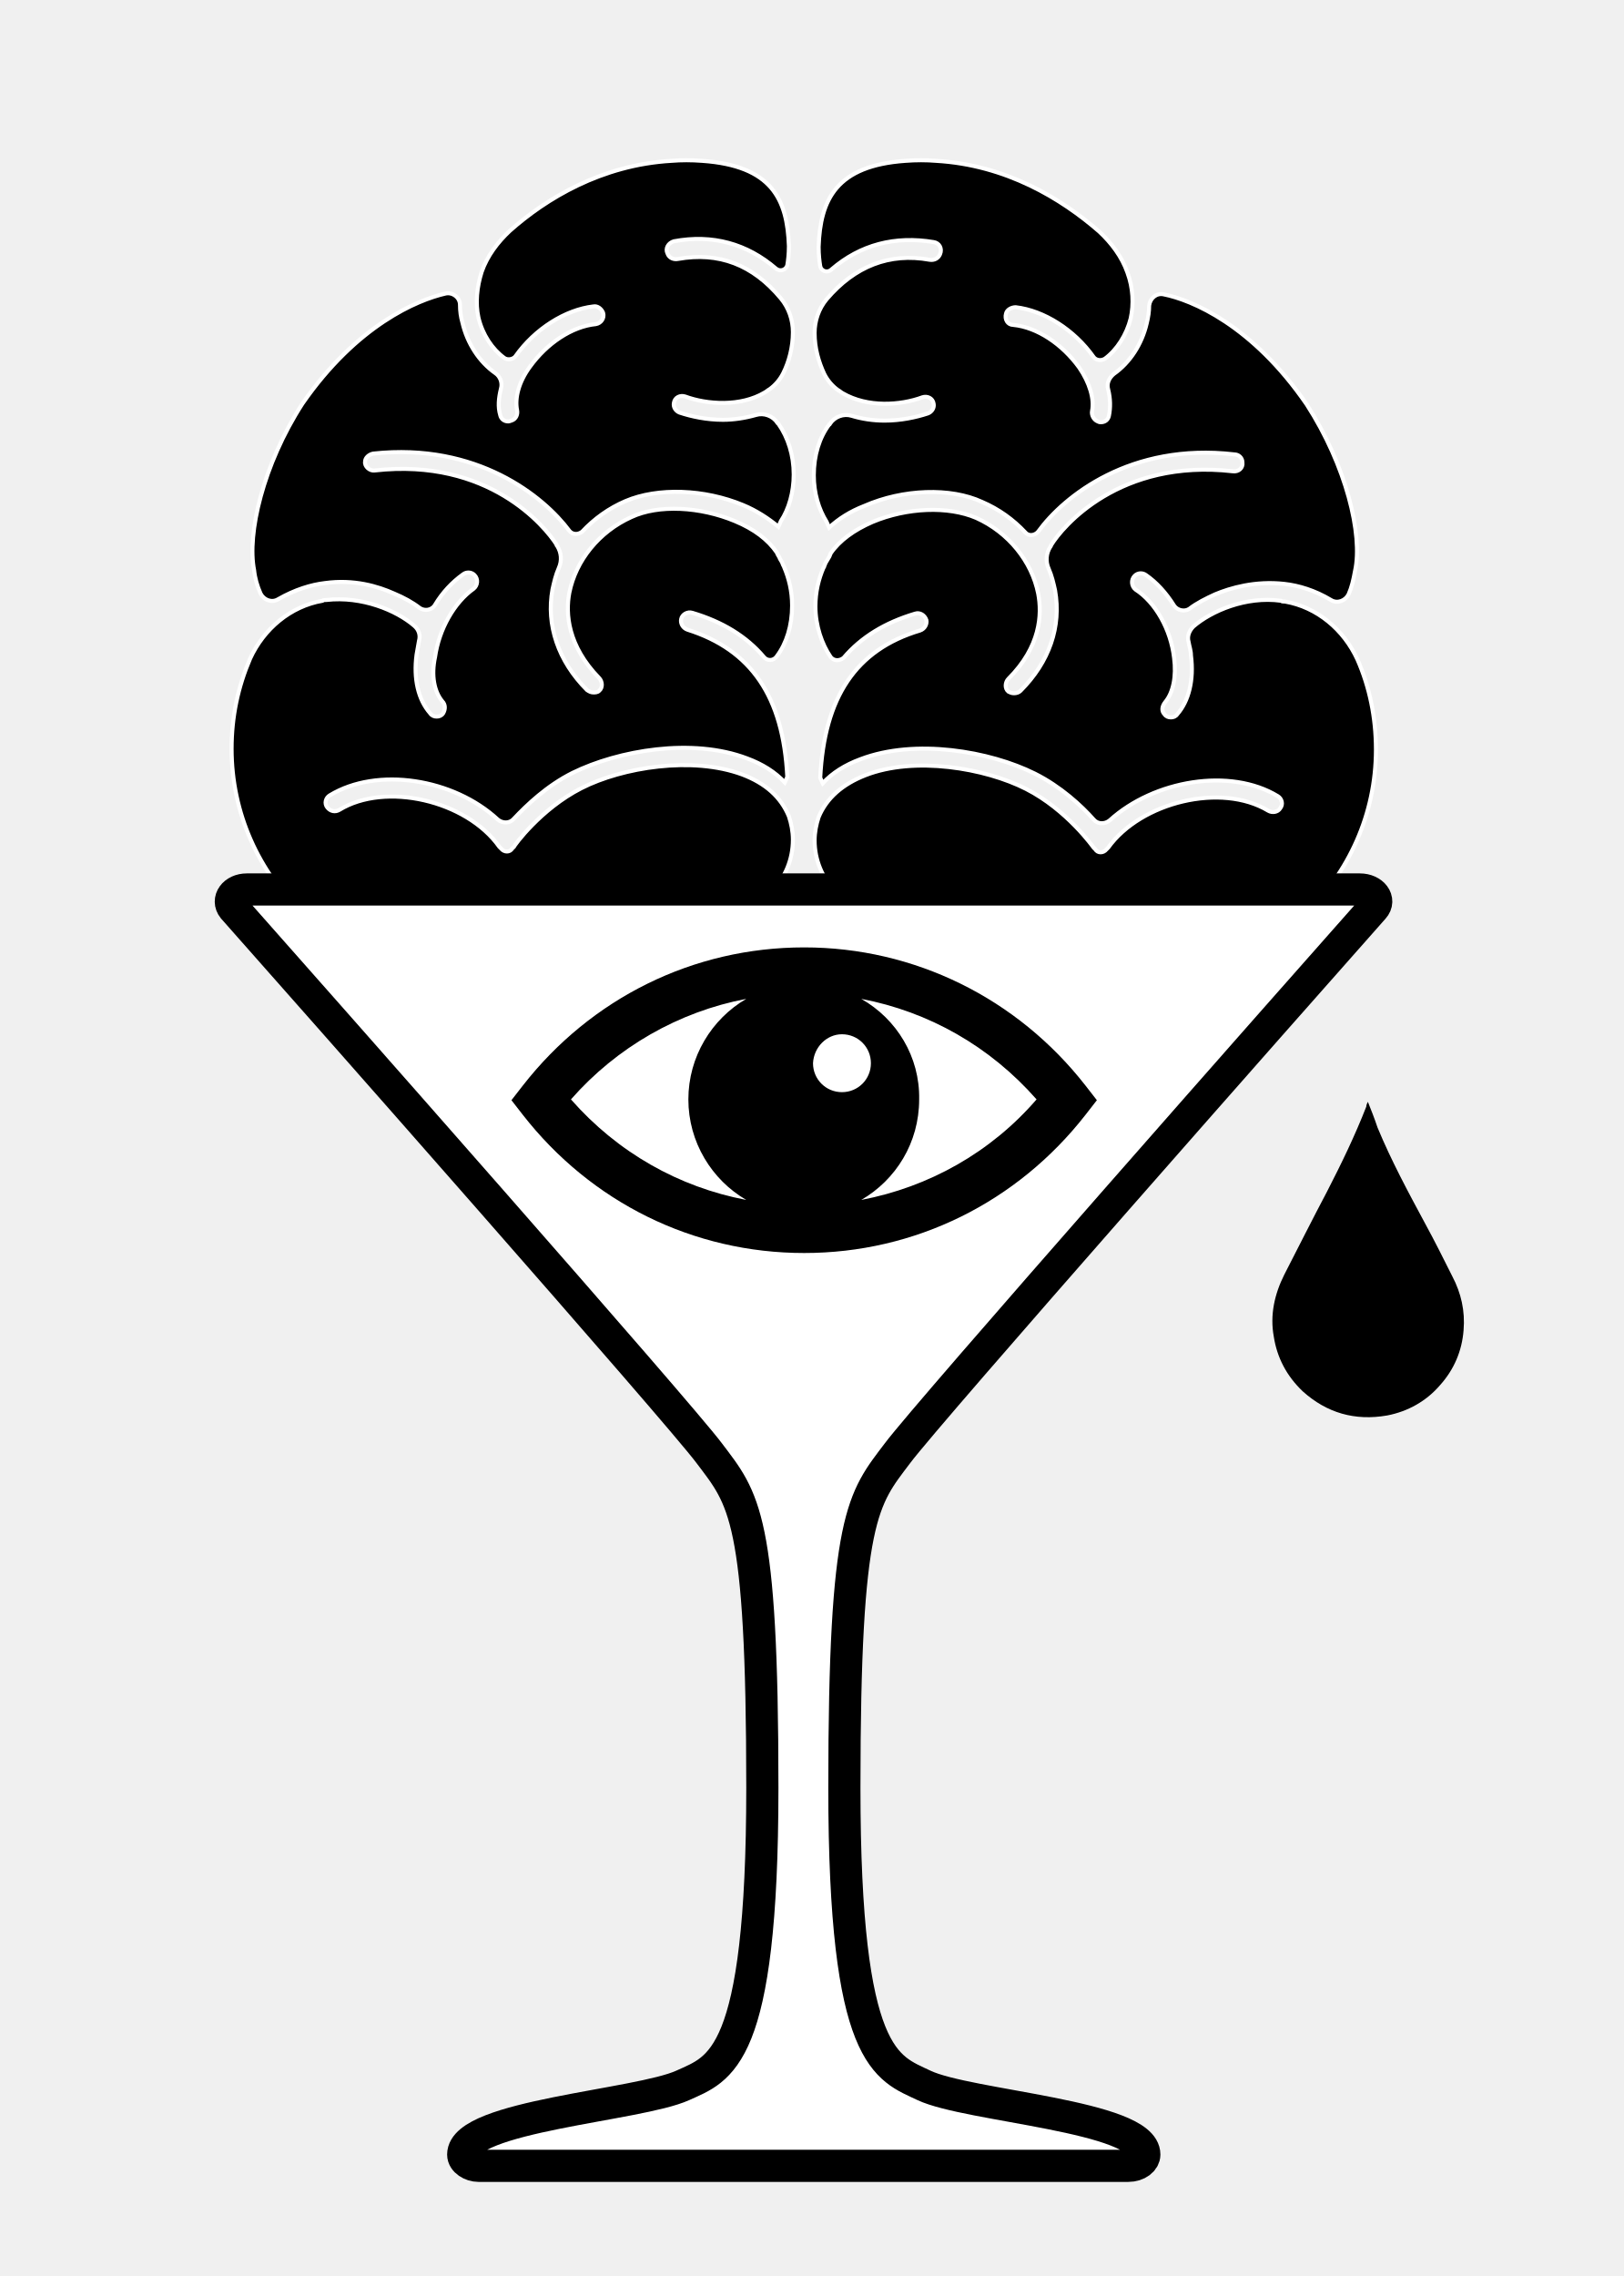
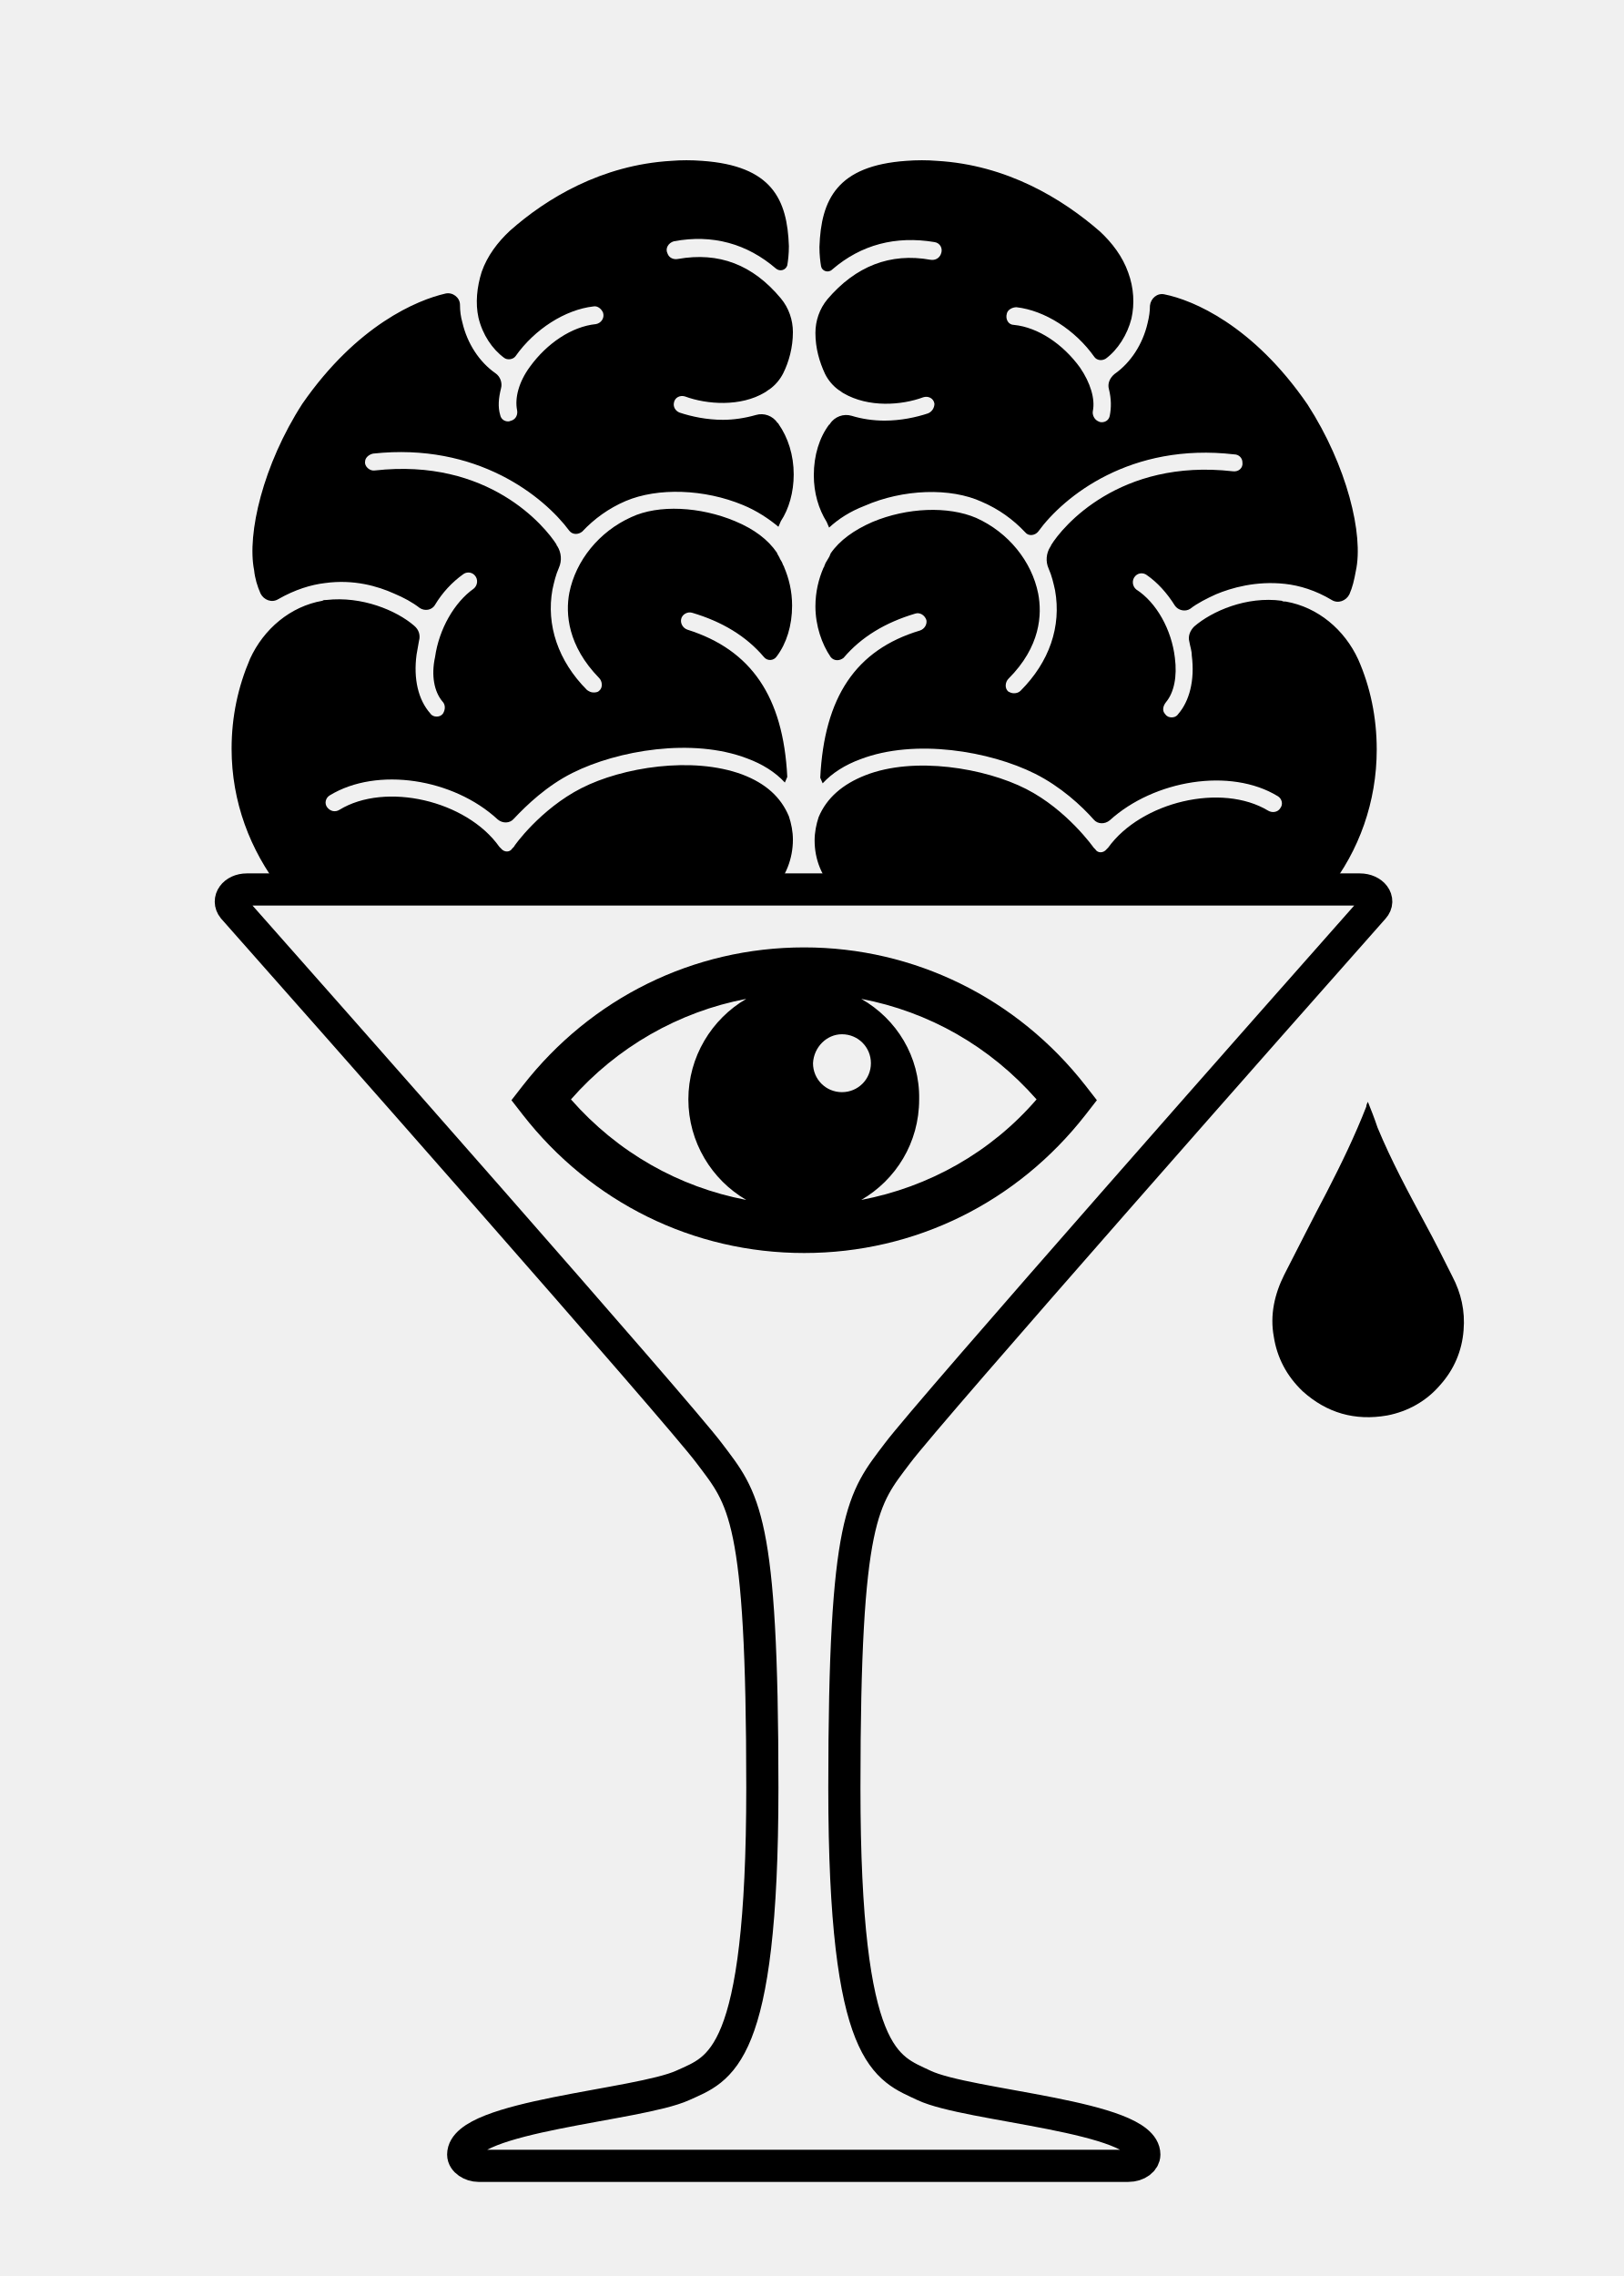
- <svg xmlns="http://www.w3.org/2000/svg" xmlns:xlink="http://www.w3.org/1999/xlink" version="1.1" id="Ebene_1" x="0px" y="0px" viewBox="0 0 201.9 283" style="enable-background:new 0 0 201.9 283;" xml:space="preserve">
+ <svg xmlns="http://www.w3.org/2000/svg" version="1.1" id="Ebene_1" x="0px" y="0px" viewBox="0 0 201.9 283" style="enable-background:new 0 0 201.9 283;" xml:space="preserve">
  <style type="text/css">
- 	.st0{clip-path:url(#SVGID_2_);}
- 	.st1{clip-path:url(#SVGID_2_);fill:none;stroke:#FFFFFF;stroke-width:0.5;}
- 	.st2{clip-path:url(#SVGID_4_);fill:#FFFFFF;}
- 	.st3{clip-path:url(#SVGID_4_);fill:none;stroke:#000000;stroke-width:4;}
- 	.st4{clip-path:url(#SVGID_6_);}
- 	.st5{clip-path:url(#SVGID_8_);}
+ 	.st0{fill:none;stroke:#000000;stroke-width:4;}
</style>
+   <path class="st0" d="M30.7,110.6c-1.6,0-2.5,1.3-1.7,2.3c10.2,11.5,55.4,62.7,59.2,67.8c4.3,5.7,6.6,7.7,6.6,41.6s-5.3,34.9-9.9,37  c-5.5,2.5-27.3,3.8-27.3,8.6c0,0.8,1,1.4,1.9,1.4h80.8c1.2,0,2-0.7,2-1.4c0-4.8-21.9-6-27.4-8.6c-4.6-2.2-9.9-3.1-9.9-37  s2.3-35.9,6.6-41.6c3.8-5.1,49-56.3,59.2-67.8c0.9-1-0.1-2.3-1.7-2.3C169.1,110.6,30.7,110.6,30.7,110.6z" />
  <g>
-     <defs>
-       <rect id="SVGID_1_" x="27.5" y="18.7" width="144.9" height="120.8" />
-     </defs>
-     <clipPath id="SVGID_2_">
-       <use xlink:href="#SVGID_1_" style="overflow:visible;" />
-     </clipPath>
-     <path class="st0" d="M100,110.3c-2,3.4-5.6,5.6-9.7,5.6c-1.4,0-2.9-0.3-4.2-0.8c-1.2-0.5-2.6-0.2-3.5,0.6   c-6.2,5.8-14.5,9.2-23.2,9.2c-2,0-3.9-0.2-5.8-0.5c4.9,8.2,13.9,13.8,24.2,13.8c7.9,0,14.8-3.3,19.9-8.6c0.6-0.6,1.4-1,2.3-1   s1.7,0.3,2.3,1c5.1,5.3,12,8.6,19.9,8.6c10.3,0,19.3-5.5,24.2-13.8c-1.9,0.3-3.8,0.5-5.8,0.5c-8.8,0-17.2-3.4-23.3-9.2   c-0.9-0.9-2.3-1.1-3.5-0.6c-1.3,0.5-2.7,0.8-4.2,0.8C105.6,116,102,113.7,100,110.3z M116.4,20c-1.2-0.1-2.5-0.1-3.8,0   c-8.6,0.6-10.6,4.8-10.8,10.7c0,1,0.1,1.8,0.2,2.4c0.1,0.6,0.9,0.9,1.4,0.4c3.6-3.1,7.9-4.2,12.7-3.4c0.7,0.1,1.1,0.8,0.8,1.5   c-0.2,0.5-0.7,0.8-1.3,0.7c-5-0.9-9.3,0.8-12.8,4.9c-1,1.2-1.5,2.7-1.5,4.2v0c0,1.9,0.5,3.6,1.2,5.1c0.4,0.8,1,1.5,1.7,2   c0.2,0.1,0.4,0.3,0.6,0.4c3.1,1.8,7.2,1.5,9.9,0.5c0.6-0.2,1.3,0.1,1.4,0.8c0.1,0.5-0.2,1-0.7,1.2c-1.5,0.5-3.4,0.9-5.4,0.9   c-1.4,0-2.8-0.2-4.1-0.6c-1-0.3-2.1,0.1-2.7,1c0,0,0,0.1-0.1,0.1c-1.2,1.6-1.9,3.8-1.9,6.3c0,2.2,0.6,4.2,1.6,5.8   c0.1,0.2,0.2,0.5,0.3,0.7c1.2-1.1,2.6-2,4.4-2.7c4.8-2.1,10.7-2.3,14.6-0.5c2.1,0.9,3.9,2.2,5.4,3.8c0.4,0.5,1.2,0.4,1.6-0.1   c3.2-4.4,11.5-11.1,24.4-9.6c0.5,0,1,0.4,1,1c0.1,0.7-0.5,1.2-1.2,1.1c-14.1-1.6-21.2,6.9-22.6,9.2c0,0,0,0.1-0.1,0.2   c-0.5,0.8-0.6,1.8-0.2,2.7c0.4,0.9,0.6,1.8,0.8,2.7c0.8,4.5-0.7,8.9-4.3,12.5c-0.2,0.2-0.5,0.3-0.8,0.3c-0.3,0-0.5-0.1-0.7-0.2   c-0.5-0.4-0.4-1.2,0-1.6c4-4,4.2-8,3.7-10.6c-0.8-4-3.7-7.6-7.7-9.4c-3.5-1.5-8.6-1.3-12.9,0.5c-2.3,1-4.1,2.3-5.2,3.9   c-0.1,0.3-0.2,0.5-0.4,0.8c-0.2,0.3-0.3,0.5-0.4,0.8c0,0,0,0,0,0c0,0.1-0.1,0.2-0.1,0.2c-0.6,1.4-1,3-1,4.8c0,2.4,0.8,4.7,1.9,6.3   c0.4,0.5,1.1,0.5,1.6,0.1c2.2-2.6,5.2-4.4,8.9-5.5c0.6-0.2,1.2,0.2,1.4,0.8c0.1,0.5-0.2,1.1-0.8,1.3c-8,2.4-11.9,8.3-12.4,18.3   c0.1,0.2,0.2,0.5,0.3,0.7c1.2-1.3,2.8-2.3,4.7-3c6.8-2.6,16.1-1,21.7,1.8c3.2,1.6,5.8,4,7.3,5.7c0.5,0.6,1.4,0.6,2,0.1   c5.5-5,15-6.6,20.9-3c0.5,0.3,0.7,1,0.3,1.5c-0.3,0.5-1,0.6-1.5,0.3c-5.8-3.5-15.8-1.1-19.9,4.6l-0.2,0.2c-0.4,0.5-1.1,0.5-1.4,0   l-0.2-0.2c0,0-3.3-4.7-8.4-7.3c-5.1-2.6-13.9-4.1-20-1.7c-2.8,1.1-4.8,2.8-5.8,5.2c-0.3,0.9-0.5,1.9-0.5,2.9c0,4.9,3.9,8.9,8.6,8.9   c4.2,0,8.8-3.1,10-4.1c0.5-0.4,1.3-0.3,1.6,0.3c0.3,0.5,0.1,1.1-0.3,1.4c-0.6,0.5-1.3,1-2.1,1.4c-0.4,0.3-0.5,0.8-0.2,1.1   c5.5,5.4,13.2,8.8,21.8,8.8c16.8,0,30.4-13,30.4-29.1c0-4-0.8-7.8-2.3-11.2c-1.7-3.7-5-6.5-9-7.2c-0.2,0-0.4,0-0.5-0.1   c-4.4-0.6-8.7,1.3-10.9,3.2c-0.5,0.5-0.8,1.2-0.6,1.9c0.1,0.6,0.3,1.1,0.3,1.7c0.4,3.1-0.3,5.7-1.7,7.3c-0.2,0.3-0.5,0.4-0.8,0.4   c-0.3,0-0.6-0.1-0.8-0.4c-0.4-0.4-0.3-1,0.1-1.5c1-1.2,1.4-3.2,1.1-5.5c-0.4-3.5-2.3-6.9-4.8-8.5c-0.5-0.4-0.6-1.2-0.1-1.7   c0.4-0.4,1-0.4,1.4-0.1c1.3,0.9,2.5,2.2,3.5,3.8c0.4,0.6,1.3,0.8,1.9,0.4c0.9-0.7,2.1-1.3,3.2-1.8c1.9-0.8,5-1.7,8.6-1.3   c1.8,0.2,3.8,0.8,5.8,2c0.8,0.5,1.8,0.1,2.2-0.7c0.4-0.9,0.6-1.8,0.8-2.9c1-4.5-1.1-13.1-6-20.7c-6.8-9.9-14.3-13-17.8-13.7   c-0.9-0.2-1.7,0.5-1.8,1.4c0,0.7-0.1,1.4-0.3,2.2c-0.6,2.6-2.1,4.9-4.1,6.3c-0.6,0.5-0.9,1.2-0.7,1.9c0.3,1.2,0.3,2.3,0.1,3.3   c-0.1,0.5-0.5,0.8-1,0.8c-0.1,0-0.2,0-0.4-0.1c-0.5-0.2-0.8-0.8-0.7-1.3c0.3-1.5-0.3-3.5-1.6-5.4c-2.1-2.9-5.2-5-8.2-5.3   c-0.7,0-1.1-0.7-0.9-1.4c0.1-0.5,0.7-0.8,1.2-0.8c3.5,0.4,7.3,2.8,9.7,6.2c0.3,0.4,0.9,0.5,1.4,0.2c1.5-1.1,2.7-3,3.2-5   c0.4-1.8,0.3-3.8-0.4-5.7c-0.7-2-2-3.7-3.5-5.1C132,24.7,125.1,20.5,116.4,20z M83.5,20c-8.7,0.5-15.6,4.7-20.1,8.7   c-1.5,1.4-2.8,3.1-3.5,5.1c-0.6,1.9-0.8,3.9-0.4,5.7c0.5,2.1,1.7,3.9,3.2,5c0.4,0.3,1.1,0.2,1.4-0.2c2.4-3.4,6.2-5.8,9.7-6.2   c0.5-0.1,1,0.3,1.2,0.8c0.2,0.7-0.3,1.3-0.9,1.4c-3,0.3-6.1,2.4-8.2,5.3c-1.4,1.9-1.9,3.9-1.6,5.4c0.1,0.5-0.1,1.1-0.7,1.3   c-0.1,0-0.2,0.1-0.4,0.1c-0.5,0-0.9-0.3-1-0.8c-0.3-1-0.2-2.1,0.1-3.3c0.2-0.7-0.1-1.5-0.7-1.9c-2-1.4-3.5-3.7-4.1-6.3   c-0.2-0.7-0.3-1.4-0.3-2.2c0-0.9-0.9-1.6-1.8-1.4c-3.5,0.8-11,3.9-17.8,13.7c-4.9,7.6-6.9,16.2-6,20.7c0.1,1,0.4,2,0.8,2.9   c0.4,0.8,1.4,1.2,2.2,0.7c2.1-1.2,4.1-1.8,5.8-2c3.6-0.5,6.6,0.4,8.6,1.3c1.2,0.5,2.3,1.1,3.2,1.8c0.6,0.4,1.5,0.3,1.9-0.4   c0.9-1.5,2.1-2.8,3.5-3.8c0.4-0.3,1-0.3,1.4,0.1c0.5,0.5,0.4,1.3-0.1,1.7c-2.4,1.7-4.3,5-4.8,8.5C53.6,84,54,86,55,87.2   c0.4,0.4,0.4,1,0.1,1.5c-0.2,0.3-0.5,0.4-0.8,0.4c-0.3,0-0.6-0.1-0.8-0.4c-1.5-1.7-2.1-4.3-1.7-7.3c0.1-0.6,0.2-1.1,0.3-1.7   c0.2-0.7,0-1.4-0.6-1.9c-2.2-1.9-6.5-3.7-10.9-3.2c-0.2,0-0.4,0-0.5,0.1c-4,0.7-7.3,3.5-9,7.2c-1.5,3.5-2.3,7.2-2.3,11.2   c0,16.1,13.6,29.1,30.4,29.1c8.5,0,16.3-3.4,21.8-8.8c0.3-0.3,0.3-0.9-0.2-1.1c-0.8-0.4-1.4-0.9-2.1-1.4c-0.4-0.3-0.6-0.9-0.3-1.4   c0.4-0.6,1.1-0.7,1.6-0.3c1.2,1,5.8,4.1,10,4.1c4.8,0,8.6-4,8.6-8.9c0-1-0.2-2-0.5-2.9c-1-2.4-2.9-4.1-5.8-5.2   c-6.2-2.3-14.9-0.9-20,1.7c-5.1,2.6-8.4,7.2-8.4,7.3l-0.2,0.2c-0.3,0.5-1,0.5-1.4,0l-0.2-0.2c-4.1-5.8-14.2-8.1-19.9-4.6   c-0.5,0.3-1.1,0.2-1.5-0.3c-0.4-0.5-0.2-1.2,0.3-1.5c5.9-3.6,15.4-2.1,20.9,3c0.6,0.5,1.5,0.5,2-0.1c1.6-1.7,4.1-4.1,7.3-5.7   c5.6-2.8,14.9-4.4,21.7-1.8c1.9,0.7,3.5,1.7,4.7,3c0.1-0.2,0.2-0.5,0.3-0.7c-0.5-10-4.5-15.8-12.4-18.3c-0.6-0.2-0.9-0.8-0.8-1.3   c0.1-0.6,0.8-1,1.4-0.8c3.7,1.1,6.7,2.9,8.9,5.5c0.4,0.5,1.2,0.5,1.6-0.1c1.2-1.6,1.9-3.8,1.9-6.3c0-1.8-0.4-3.4-1-4.8   c0-0.1-0.1-0.2-0.1-0.2c0,0,0,0,0,0c-0.1-0.3-0.2-0.5-0.4-0.8c-0.1-0.3-0.3-0.5-0.4-0.8c-1.1-1.6-2.8-2.9-5.2-3.9   c-4.3-1.8-9.5-2.1-12.9-0.5c-4,1.8-6.9,5.4-7.7,9.4c-0.5,2.6-0.2,6.6,3.7,10.6c0.4,0.4,0.5,1.2,0,1.6c-0.2,0.2-0.5,0.2-0.7,0.2   c-0.3,0-0.5-0.1-0.8-0.3c-3.6-3.6-5.1-8.1-4.3-12.5c0.2-0.9,0.4-1.8,0.8-2.7s0.3-1.9-0.2-2.7c-0.1-0.1-0.1-0.1-0.1-0.2   c-1.4-2.2-8.4-10.8-22.6-9.2c-0.6,0.1-1.3-0.5-1.2-1.1c0-0.5,0.5-0.9,1-1c12.9-1.4,21.2,5.3,24.4,9.6c0.4,0.5,1.1,0.5,1.6,0.1   c1.5-1.6,3.3-2.9,5.4-3.8c4-1.7,9.8-1.5,14.6,0.5c1.7,0.7,3.2,1.7,4.4,2.7c0.1-0.2,0.2-0.5,0.3-0.7c1-1.5,1.6-3.6,1.6-5.8   c0-2.4-0.7-4.6-1.9-6.3c0,0,0-0.1-0.1-0.1c-0.6-0.9-1.7-1.3-2.7-1c-1.4,0.4-2.8,0.6-4.1,0.6c-2,0-3.9-0.4-5.4-0.9   c-0.5-0.2-0.8-0.7-0.7-1.2c0.1-0.7,0.8-1,1.4-0.8c2.7,1,6.9,1.3,9.9-0.5c0.2-0.1,0.4-0.3,0.6-0.4c0.7-0.5,1.3-1.2,1.7-2   c0.7-1.4,1.2-3.2,1.2-5.1v0c0-1.5-0.5-3-1.5-4.2c-3.5-4.2-7.7-5.8-12.8-4.9c-0.5,0.1-1.1-0.1-1.3-0.7c-0.3-0.6,0.1-1.3,0.8-1.5   c4.8-0.9,9.1,0.3,12.7,3.4c0.5,0.4,1.2,0.2,1.4-0.4c0.1-0.6,0.2-1.4,0.2-2.4C97.9,24.8,96,20.6,87.3,20C86,19.9,84.7,19.9,83.5,20z   " />
-     <path class="st1" d="M100,110.3c-2,3.4-5.6,5.6-9.7,5.6c-1.4,0-2.9-0.3-4.2-0.8c-1.2-0.5-2.6-0.2-3.5,0.6   c-6.2,5.8-14.5,9.2-23.2,9.2c-2,0-3.9-0.2-5.8-0.5c4.9,8.2,13.9,13.8,24.2,13.8c7.9,0,14.8-3.3,19.9-8.6c0.6-0.6,1.4-1,2.3-1   s1.7,0.3,2.3,1c5.1,5.3,12,8.6,19.9,8.6c10.3,0,19.3-5.5,24.2-13.8c-1.9,0.3-3.8,0.5-5.8,0.5c-8.8,0-17.2-3.4-23.3-9.2   c-0.9-0.9-2.3-1.1-3.5-0.6c-1.3,0.5-2.7,0.8-4.2,0.8C105.6,116,102,113.7,100,110.3z M116.4,20c-1.2-0.1-2.5-0.1-3.8,0   c-8.6,0.6-10.6,4.8-10.8,10.7c0,1,0.1,1.8,0.2,2.4c0.1,0.6,0.9,0.9,1.4,0.4c3.6-3.1,7.9-4.2,12.7-3.4c0.7,0.1,1.1,0.8,0.8,1.5   c-0.2,0.5-0.7,0.8-1.3,0.7c-5-0.9-9.3,0.8-12.8,4.9c-1,1.2-1.5,2.7-1.5,4.2v0c0,1.9,0.5,3.6,1.2,5.1c0.4,0.8,1,1.5,1.7,2   c0.2,0.1,0.4,0.3,0.6,0.4c3.1,1.8,7.2,1.5,9.9,0.5c0.6-0.2,1.3,0.1,1.4,0.8c0.1,0.5-0.2,1-0.7,1.2c-1.5,0.5-3.4,0.9-5.4,0.9   c-1.4,0-2.8-0.2-4.1-0.6c-1-0.3-2.1,0.1-2.7,1c0,0,0,0.1-0.1,0.1c-1.2,1.6-1.9,3.8-1.9,6.3c0,2.2,0.6,4.2,1.6,5.8   c0.1,0.2,0.2,0.5,0.3,0.7c1.2-1.1,2.6-2,4.4-2.7c4.8-2.1,10.7-2.3,14.6-0.5c2.1,0.9,3.9,2.2,5.4,3.8c0.4,0.5,1.2,0.4,1.6-0.1   c3.2-4.4,11.5-11.1,24.4-9.6c0.5,0,1,0.4,1,1c0.1,0.7-0.5,1.2-1.2,1.1c-14.1-1.6-21.2,6.9-22.6,9.2c0,0,0,0.1-0.1,0.2   c-0.5,0.8-0.6,1.8-0.2,2.7c0.4,0.9,0.6,1.8,0.8,2.7c0.8,4.5-0.7,8.9-4.3,12.5c-0.2,0.2-0.5,0.3-0.8,0.3c-0.3,0-0.5-0.1-0.7-0.2   c-0.5-0.4-0.4-1.2,0-1.6c4-4,4.2-8,3.7-10.6c-0.8-4-3.7-7.6-7.7-9.4c-3.5-1.5-8.6-1.3-12.9,0.5c-2.3,1-4.1,2.3-5.2,3.9   c-0.1,0.3-0.2,0.5-0.4,0.8c-0.2,0.3-0.3,0.5-0.4,0.8c0,0,0,0,0,0c0,0.1-0.1,0.2-0.1,0.2c-0.6,1.4-1,3-1,4.8c0,2.4,0.8,4.7,1.9,6.3   c0.4,0.5,1.1,0.5,1.6,0.1c2.2-2.6,5.2-4.4,8.9-5.5c0.6-0.2,1.2,0.2,1.4,0.8c0.1,0.5-0.2,1.1-0.8,1.3c-8,2.4-11.9,8.3-12.4,18.3   c0.1,0.2,0.2,0.5,0.3,0.7c1.2-1.3,2.8-2.3,4.7-3c6.8-2.6,16.1-1,21.7,1.8c3.2,1.6,5.8,4,7.3,5.7c0.5,0.6,1.4,0.6,2,0.1   c5.5-5,15-6.6,20.9-3c0.5,0.3,0.7,1,0.3,1.5c-0.3,0.5-1,0.6-1.5,0.3c-5.8-3.5-15.8-1.1-19.9,4.6l-0.2,0.2c-0.4,0.5-1.1,0.5-1.4,0   l-0.2-0.2c0,0-3.3-4.7-8.4-7.3c-5.1-2.6-13.9-4.1-20-1.7c-2.8,1.1-4.8,2.8-5.8,5.2c-0.3,0.9-0.5,1.9-0.5,2.9c0,4.9,3.9,8.9,8.6,8.9   c4.2,0,8.8-3.1,10-4.1c0.5-0.4,1.3-0.3,1.6,0.3c0.3,0.5,0.1,1.1-0.3,1.4c-0.6,0.5-1.3,1-2.1,1.4c-0.4,0.3-0.5,0.8-0.2,1.1   c5.5,5.4,13.2,8.8,21.8,8.8c16.8,0,30.4-13,30.4-29.1c0-4-0.8-7.8-2.3-11.2c-1.7-3.7-5-6.5-9-7.2c-0.2,0-0.4,0-0.5-0.1   c-4.4-0.6-8.7,1.3-10.9,3.2c-0.5,0.5-0.8,1.2-0.6,1.9c0.1,0.6,0.3,1.1,0.3,1.7c0.4,3.1-0.3,5.7-1.7,7.3c-0.2,0.3-0.5,0.4-0.8,0.4   c-0.3,0-0.6-0.1-0.8-0.4c-0.4-0.4-0.3-1,0.1-1.5c1-1.2,1.4-3.2,1.1-5.5c-0.4-3.5-2.3-6.9-4.8-8.5c-0.5-0.4-0.6-1.2-0.1-1.7   c0.4-0.4,1-0.4,1.4-0.1c1.3,0.9,2.5,2.2,3.5,3.8c0.4,0.6,1.3,0.8,1.9,0.4c0.9-0.7,2.1-1.3,3.2-1.8c1.9-0.8,5-1.7,8.6-1.3   c1.8,0.2,3.8,0.8,5.8,2c0.8,0.5,1.8,0.1,2.2-0.7c0.4-0.9,0.6-1.8,0.8-2.9c1-4.5-1.1-13.1-6-20.7c-6.8-9.9-14.3-13-17.8-13.7   c-0.9-0.2-1.7,0.5-1.8,1.4c0,0.7-0.1,1.4-0.3,2.2c-0.6,2.6-2.1,4.9-4.1,6.3c-0.6,0.5-0.9,1.2-0.7,1.9c0.3,1.2,0.3,2.3,0.1,3.3   c-0.1,0.5-0.5,0.8-1,0.8c-0.1,0-0.2,0-0.4-0.1c-0.5-0.2-0.8-0.8-0.7-1.3c0.3-1.5-0.3-3.5-1.6-5.4c-2.1-2.9-5.2-5-8.2-5.3   c-0.7,0-1.1-0.7-0.9-1.4c0.1-0.5,0.7-0.8,1.2-0.8c3.5,0.4,7.3,2.8,9.7,6.2c0.3,0.4,0.9,0.5,1.4,0.2c1.5-1.1,2.7-3,3.2-5   c0.4-1.8,0.3-3.8-0.4-5.7c-0.7-2-2-3.7-3.5-5.1C132,24.7,125.1,20.5,116.4,20z M83.5,20c-8.7,0.5-15.6,4.7-20.1,8.7   c-1.5,1.4-2.8,3.1-3.5,5.1c-0.6,1.9-0.8,3.9-0.4,5.7c0.5,2.1,1.7,3.9,3.2,5c0.4,0.3,1.1,0.2,1.4-0.2c2.4-3.4,6.2-5.8,9.7-6.2   c0.5-0.1,1,0.3,1.2,0.8c0.2,0.7-0.3,1.3-0.9,1.4c-3,0.3-6.1,2.4-8.2,5.3c-1.4,1.9-1.9,3.9-1.6,5.4c0.1,0.5-0.1,1.1-0.7,1.3   c-0.1,0-0.2,0.1-0.4,0.1c-0.5,0-0.9-0.3-1-0.8c-0.3-1-0.2-2.1,0.1-3.3c0.2-0.7-0.1-1.5-0.7-1.9c-2-1.4-3.5-3.7-4.1-6.3   c-0.2-0.7-0.3-1.4-0.3-2.2c0-0.9-0.9-1.6-1.8-1.4c-3.5,0.8-11,3.9-17.8,13.7c-4.9,7.6-6.9,16.2-6,20.7c0.1,1,0.4,2,0.8,2.9   c0.4,0.8,1.4,1.2,2.2,0.7c2.1-1.2,4.1-1.8,5.8-2c3.6-0.5,6.6,0.4,8.6,1.3c1.2,0.5,2.3,1.1,3.2,1.8c0.6,0.4,1.5,0.3,1.9-0.4   c0.9-1.5,2.1-2.8,3.5-3.8c0.4-0.3,1-0.3,1.4,0.1c0.5,0.5,0.4,1.3-0.1,1.7c-2.4,1.7-4.3,5-4.8,8.5C53.6,84,54,86,55,87.2   c0.4,0.4,0.4,1,0.1,1.5c-0.2,0.3-0.5,0.4-0.8,0.4c-0.3,0-0.6-0.1-0.8-0.4c-1.5-1.7-2.1-4.3-1.7-7.3c0.1-0.6,0.2-1.1,0.3-1.7   c0.2-0.7,0-1.4-0.6-1.9c-2.2-1.9-6.5-3.7-10.9-3.2c-0.2,0-0.4,0-0.5,0.1c-4,0.7-7.3,3.5-9,7.2c-1.5,3.5-2.3,7.2-2.3,11.2   c0,16.1,13.6,29.1,30.4,29.1c8.5,0,16.3-3.4,21.8-8.8c0.3-0.3,0.3-0.9-0.2-1.1c-0.8-0.4-1.4-0.9-2.1-1.4c-0.4-0.3-0.6-0.9-0.3-1.4   c0.4-0.6,1.1-0.7,1.6-0.3c1.2,1,5.8,4.1,10,4.1c4.8,0,8.6-4,8.6-8.9c0-1-0.2-2-0.5-2.9c-1-2.4-2.9-4.1-5.8-5.2   c-6.2-2.3-14.9-0.9-20,1.7c-5.1,2.6-8.4,7.2-8.4,7.3l-0.2,0.2c-0.3,0.5-1,0.5-1.4,0l-0.2-0.2c-4.1-5.8-14.2-8.1-19.9-4.6   c-0.5,0.3-1.1,0.2-1.5-0.3c-0.4-0.5-0.2-1.2,0.3-1.5c5.9-3.6,15.4-2.1,20.9,3c0.6,0.5,1.5,0.5,2-0.1c1.6-1.7,4.1-4.1,7.3-5.7   c5.7-2.8,14.9-4.4,21.7-1.8c1.9,0.7,3.5,1.7,4.7,3c0.1-0.2,0.2-0.5,0.3-0.7c-0.5-10-4.5-15.8-12.4-18.3c-0.6-0.2-0.9-0.8-0.8-1.3   c0.1-0.6,0.8-1,1.4-0.8c3.7,1.1,6.7,2.9,8.9,5.5c0.4,0.5,1.2,0.5,1.6-0.1c1.2-1.6,1.9-3.8,1.9-6.3c0-1.8-0.4-3.4-1-4.8   c0-0.1-0.1-0.2-0.1-0.2c0,0,0,0,0,0c-0.1-0.3-0.2-0.5-0.4-0.8c-0.1-0.3-0.3-0.5-0.4-0.8c-1.1-1.6-2.8-2.9-5.2-3.9   c-4.3-1.8-9.5-2.1-12.9-0.5c-4,1.8-6.9,5.4-7.7,9.4c-0.5,2.6-0.2,6.6,3.7,10.6c0.4,0.4,0.5,1.2,0,1.6c-0.2,0.2-0.5,0.2-0.7,0.2   c-0.3,0-0.5-0.1-0.8-0.3c-3.6-3.6-5.1-8.1-4.3-12.5c0.2-0.9,0.4-1.8,0.8-2.7c0.4-0.9,0.3-1.9-0.2-2.7c-0.1-0.1-0.1-0.1-0.1-0.2   c-1.4-2.2-8.4-10.8-22.6-9.2c-0.6,0.1-1.3-0.5-1.2-1.1c0-0.5,0.5-0.9,1-1c12.9-1.4,21.2,5.3,24.4,9.6c0.4,0.5,1.1,0.5,1.6,0.1   c1.5-1.6,3.3-2.9,5.4-3.8c4-1.7,9.8-1.5,14.6,0.5c1.7,0.7,3.2,1.7,4.4,2.7c0.1-0.2,0.2-0.5,0.3-0.7c1-1.5,1.6-3.6,1.6-5.8   c0-2.4-0.7-4.6-1.9-6.3c0,0,0-0.1-0.1-0.1c-0.6-0.9-1.7-1.3-2.7-1c-1.4,0.4-2.8,0.6-4.1,0.6c-2,0-3.9-0.4-5.4-0.9   c-0.5-0.2-0.8-0.7-0.7-1.2c0.1-0.7,0.8-1,1.4-0.8c2.7,1,6.9,1.3,9.9-0.5c0.2-0.1,0.4-0.3,0.6-0.4c0.7-0.5,1.3-1.2,1.7-2   c0.7-1.4,1.2-3.2,1.2-5.1v0c0-1.5-0.5-3-1.5-4.2c-3.5-4.2-7.7-5.8-12.8-4.9c-0.5,0.1-1.1-0.1-1.3-0.7c-0.3-0.6,0.1-1.3,0.8-1.5   c4.8-0.9,9.1,0.3,12.7,3.4c0.5,0.4,1.2,0.2,1.4-0.4c0.1-0.6,0.2-1.4,0.2-2.4C97.9,24.8,96,20.6,87.3,20C86,19.9,84.7,19.9,83.5,20z   " />
+     <path d="M115.4,51.4c-1.5,0.5-3.4,0.9-5.4,0.9c-1.4,0-2.8-0.2-4.1-0.6c-1-0.3-2.1,0.1-2.7,1c0,0,0,0.1-0.1,0.1   c-1.2,1.6-1.9,3.8-1.9,6.3c0,2.2,0.6,4.2,1.6,5.8c0.1,0.2,0.2,0.5,0.3,0.7c1.2-1.1,2.6-2,4.4-2.7c4.8-2.1,10.7-2.3,14.6-0.5   c2.1,0.9,3.9,2.2,5.4,3.8c0.4,0.5,1.2,0.4,1.6-0.1c3.2-4.4,11.5-11.1,24.4-9.6c0.5,0,1,0.4,1,1c0.1,0.7-0.5,1.2-1.2,1.1   c-14.1-1.6-21.2,6.9-22.6,9.2c0,0,0,0.1-0.1,0.2c-0.5,0.8-0.6,1.8-0.2,2.7c0.4,0.9,0.6,1.8,0.8,2.7c0.8,4.5-0.7,8.9-4.3,12.5   c-0.2,0.2-0.5,0.3-0.8,0.3s-0.5-0.1-0.7-0.2c-0.5-0.4-0.4-1.2,0-1.6c4-4,4.2-8,3.7-10.6c-0.8-4-3.7-7.6-7.7-9.4   c-3.5-1.5-8.6-1.3-12.9,0.5c-2.3,1-4.1,2.3-5.2,3.9c-0.1,0.3-0.2,0.5-0.4,0.8c-0.2,0.3-0.3,0.5-0.4,0.8c0,0.1-0.1,0.2-0.1,0.2   c-0.6,1.4-1,3-1,4.8c0,2.4,0.8,4.7,1.9,6.3c0.4,0.5,1.1,0.5,1.6,0.1c2.2-2.6,5.2-4.4,8.9-5.5c0.6-0.2,1.2,0.2,1.4,0.8   c0.1,0.5-0.2,1.1-0.8,1.3c-8,2.4-11.9,8.3-12.4,18.3c0.1,0.2,0.2,0.5,0.3,0.7c1.2-1.3,2.8-2.3,4.7-3c6.8-2.6,16.1-1,21.7,1.8   c3.2,1.6,5.8,4,7.3,5.7c0.5,0.6,1.4,0.6,2,0.1c5.5-5,15-6.6,20.9-3c0.5,0.3,0.7,1,0.3,1.5c-0.3,0.5-1,0.6-1.5,0.3   c-5.8-3.5-15.8-1.1-19.9,4.6l-0.2,0.2c-0.4,0.5-1.1,0.5-1.4,0l-0.2-0.2c0,0-3.3-4.7-8.4-7.3c-5.1-2.6-13.9-4.1-20-1.7   c-2.8,1.1-4.8,2.8-5.8,5.2c-0.3,0.9-0.5,1.9-0.5,2.9c0,2.4,0.9,4.5,2.4,6.1c7.2,0,7.7,0,14.4,0c0.8-0.5,1.5-1,1.9-1.3   c0.5-0.4,1.3-0.3,1.6,0.3c0.2,0.3,0.2,0.7,0,1c19.7,0,41.1,0,43.6,0c3.8-4.8,6-10.9,6-17.4c0-4-0.8-7.8-2.3-11.2   c-1.7-3.7-5-6.5-9-7.2c-0.2,0-0.4,0-0.5-0.1c-4.4-0.6-8.7,1.3-10.9,3.2c-0.5,0.5-0.8,1.2-0.6,1.9c0.1,0.6,0.3,1.1,0.3,1.7   c0.4,3.1-0.3,5.7-1.7,7.3c-0.2,0.3-0.5,0.4-0.8,0.4c-0.3,0-0.6-0.1-0.8-0.4c-0.4-0.4-0.3-1,0.1-1.5c1-1.2,1.4-3.2,1.1-5.5   c-0.4-3.5-2.3-6.9-4.8-8.5c-0.5-0.4-0.6-1.2-0.1-1.7c0.4-0.4,1-0.4,1.4-0.1c1.3,0.9,2.5,2.2,3.5,3.8c0.4,0.6,1.3,0.8,1.9,0.4   c0.9-0.7,2.1-1.3,3.2-1.8c1.9-0.8,5-1.7,8.6-1.3c1.8,0.2,3.8,0.8,5.8,2c0.8,0.5,1.8,0.1,2.2-0.7c0.4-0.9,0.6-1.8,0.8-2.9   c1-4.5-1.1-13.1-6-20.7c-6.8-9.9-14.3-13-17.8-13.7c-0.9-0.2-1.7,0.5-1.8,1.4c0,0.7-0.1,1.4-0.3,2.2c-0.6,2.6-2.1,4.9-4.1,6.3   c-0.6,0.5-0.9,1.2-0.7,1.9c0.3,1.2,0.3,2.3,0.1,3.3c-0.1,0.5-0.5,0.8-1,0.8c-0.1,0-0.2,0-0.4-0.1c-0.5-0.2-0.8-0.8-0.7-1.3   c0.3-1.5-0.3-3.5-1.6-5.4c-2.1-2.9-5.2-5-8.2-5.3c-0.7,0-1.1-0.7-0.9-1.4c0.1-0.5,0.7-0.8,1.2-0.8c3.5,0.4,7.3,2.8,9.7,6.2   c0.3,0.4,0.9,0.5,1.4,0.2c1.5-1.1,2.7-3,3.2-5c0.4-1.8,0.3-3.8-0.4-5.7c-0.7-2-2-3.7-3.5-5.1c-4.7-4.1-11.6-8.3-20.3-8.8   c-1.2-0.1-2.5-0.1-3.8,0c-8.6,0.6-10.6,4.8-10.8,10.7c0,1,0.1,1.8,0.2,2.4c0.1,0.6,0.9,0.9,1.4,0.4c3.6-3.1,7.9-4.2,12.7-3.4   c0.7,0.1,1.1,0.8,0.8,1.5c-0.2,0.5-0.7,0.8-1.3,0.7c-5-0.9-9.3,0.8-12.8,4.9c-1,1.2-1.5,2.7-1.5,4.2c0,1.9,0.5,3.6,1.2,5.1   c0.4,0.8,1,1.5,1.7,2c0.2,0.1,0.4,0.3,0.6,0.4c3.1,1.8,7.2,1.5,9.9,0.5c0.6-0.2,1.3,0.1,1.4,0.8C116.2,50.7,115.9,51.2,115.4,51.4z   " />
+     <path d="M78.4,110.6c-0.2-0.3-0.3-0.7,0-1.1c0.4-0.6,1.1-0.7,1.6-0.3c0.4,0.3,1.1,0.8,2,1.4c6.6,0,7.1,0,14.2,0   c1.5-1.6,2.4-3.8,2.4-6.2c0-1-0.2-2-0.5-2.9c-1-2.4-2.9-4.1-5.8-5.2c-6.2-2.3-14.9-0.9-20,1.7c-5.1,2.6-8.4,7.2-8.4,7.3l-0.2,0.2   c-0.3,0.5-1,0.5-1.4,0l-0.2-0.2c-4.1-5.8-14.2-8.1-19.9-4.6c-0.5,0.3-1.1,0.2-1.5-0.3c-0.4-0.5-0.2-1.2,0.3-1.5   c5.9-3.6,15.4-2.1,20.9,3c0.6,0.5,1.5,0.5,2-0.1c1.6-1.7,4.1-4.1,7.3-5.7c5.6-2.8,14.9-4.4,21.7-1.8c1.9,0.7,3.5,1.7,4.7,3   c0.1-0.2,0.2-0.5,0.3-0.7c-0.5-10-4.5-15.8-12.4-18.3c-0.6-0.2-0.9-0.8-0.8-1.3c0.1-0.6,0.8-1,1.4-0.8c3.7,1.1,6.7,2.9,8.9,5.5   c0.4,0.5,1.2,0.5,1.6-0.1c1.2-1.6,1.9-3.8,1.9-6.3c0-1.8-0.4-3.4-1-4.8c0-0.1-0.1-0.2-0.1-0.2c-0.1-0.3-0.2-0.5-0.4-0.8   c-0.1-0.3-0.3-0.5-0.4-0.8c-1.1-1.6-2.8-2.9-5.2-3.9c-4.3-1.8-9.5-2.1-12.9-0.5c-4,1.8-6.9,5.4-7.7,9.4c-0.5,2.6-0.2,6.6,3.7,10.6   c0.4,0.4,0.5,1.2,0,1.6c-0.2,0.2-0.5,0.2-0.7,0.2c-0.3,0-0.5-0.1-0.8-0.3c-3.6-3.6-5.1-8.1-4.3-12.5c0.2-0.9,0.4-1.8,0.8-2.7   c0.4-0.9,0.3-1.9-0.2-2.7c-0.1-0.1-0.1-0.1-0.1-0.2c-1.4-2.2-8.4-10.8-22.6-9.2c-0.6,0.1-1.3-0.5-1.2-1.1c0-0.5,0.5-0.9,1-1   C59.3,55,67.6,61.7,70.8,66c0.4,0.5,1.1,0.5,1.6,0.1c1.5-1.6,3.3-2.9,5.4-3.8c4-1.7,9.8-1.5,14.6,0.5c1.7,0.7,3.2,1.7,4.4,2.7   c0.1-0.2,0.2-0.5,0.3-0.7c1-1.5,1.6-3.6,1.6-5.8c0-2.4-0.7-4.6-1.9-6.3c0,0,0-0.1-0.1-0.1c-0.6-0.9-1.7-1.3-2.7-1   c-1.4,0.4-2.8,0.6-4.1,0.6c-2,0-3.9-0.4-5.4-0.9c-0.5-0.2-0.8-0.7-0.7-1.2c0.1-0.7,0.8-1,1.4-0.8c2.7,1,6.9,1.3,9.9-0.5   c0.2-0.1,0.4-0.3,0.6-0.4c0.7-0.5,1.3-1.2,1.7-2c0.7-1.4,1.2-3.2,1.2-5.1c0-1.5-0.5-3-1.5-4.2c-3.5-4.2-7.7-5.8-12.8-4.9   c-0.5,0.1-1.1-0.1-1.3-0.7c-0.3-0.6,0.1-1.3,0.8-1.5c4.8-0.9,9.1,0.3,12.7,3.4c0.5,0.4,1.2,0.2,1.4-0.4c0.1-0.6,0.2-1.4,0.2-2.4   c-0.2-5.8-2.1-10-10.8-10.6c-1.3-0.1-2.6-0.1-3.8,0c-8.7,0.5-15.6,4.7-20.1,8.7c-1.5,1.4-2.8,3.1-3.5,5.1c-0.6,1.9-0.8,3.9-0.4,5.7   c0.5,2.1,1.7,3.9,3.2,5c0.4,0.3,1.1,0.2,1.4-0.2c2.4-3.4,6.2-5.8,9.7-6.2c0.5-0.1,1,0.3,1.2,0.8c0.2,0.7-0.3,1.3-0.9,1.4   c-3,0.3-6.1,2.4-8.2,5.3c-1.4,1.9-1.9,3.9-1.6,5.4c0.1,0.5-0.1,1.1-0.7,1.3c-0.1,0-0.2,0.1-0.4,0.1c-0.5,0-0.9-0.3-1-0.8   c-0.3-1-0.2-2.1,0.1-3.3c0.2-0.7-0.1-1.5-0.7-1.9c-2-1.4-3.5-3.7-4.1-6.3c-0.2-0.7-0.3-1.4-0.3-2.2c0-0.9-0.9-1.6-1.8-1.4   c-3.5,0.8-11,3.9-17.8,13.7c-4.9,7.6-6.9,16.2-6,20.7c0.1,1,0.4,2,0.8,2.9c0.4,0.8,1.4,1.2,2.2,0.7c2.1-1.2,4.1-1.8,5.8-2   C44,72,47,72.9,49,73.8c1.2,0.5,2.3,1.1,3.2,1.8c0.6,0.4,1.5,0.3,1.9-0.4c0.9-1.5,2.1-2.8,3.5-3.8c0.4-0.3,1-0.3,1.4,0.1   c0.5,0.5,0.4,1.3-0.1,1.7c-2.4,1.7-4.3,5-4.8,8.5C53.6,84,54,86,55,87.2c0.4,0.4,0.4,1,0.1,1.5c-0.2,0.3-0.5,0.4-0.8,0.4   s-0.6-0.1-0.8-0.4c-1.5-1.7-2.1-4.3-1.7-7.3c0.1-0.6,0.2-1.1,0.3-1.7c0.2-0.7,0-1.4-0.6-1.9c-2.2-1.9-6.5-3.7-10.9-3.2   c-0.2,0-0.4,0-0.5,0.1c-4,0.7-7.3,3.5-9,7.2c-1.5,3.5-2.3,7.2-2.3,11.2c0,6.6,2.3,12.6,6.1,17.5C37.5,110.6,58.8,110.6,78.4,110.6z   " />
+     <path d="M100.2,110.6c-0.1-0.1-0.1-0.2-0.2-0.3c-0.1,0.1-0.1,0.2-0.2,0.3C100,110.6,100,110.6,100.2,110.6z" />
  </g>
-   <g>
-     <defs>
-       <rect id="SVGID_3_" x="25.7" y="107.6" width="148.4" height="164.8" />
-     </defs>
-     <clipPath id="SVGID_4_">
-       <use xlink:href="#SVGID_3_" style="overflow:visible;" />
-     </clipPath>
-     <path class="st2" d="M30.7,110.6c-1.6,0-2.5,1.3-1.7,2.3c10.2,11.5,55.4,62.7,59.2,67.8c4.3,5.7,6.6,7.7,6.6,41.6s-5.3,34.9-9.9,37   c-5.5,2.5-27.3,3.8-27.3,8.6c0,0.8,1,1.4,1.9,1.4h80.8c1.2,0,2-0.7,2-1.4c0-4.8-21.9-6-27.4-8.6c-4.6-2.2-9.9-3.1-9.9-37   s2.3-35.9,6.6-41.6c3.8-5.1,49-56.3,59.2-67.8c0.9-1-0.1-2.3-1.7-2.3H30.7z" />
-     <path class="st3" d="M30.7,110.6c-1.6,0-2.5,1.3-1.7,2.3c10.2,11.5,55.4,62.7,59.2,67.8c4.3,5.7,6.6,7.7,6.6,41.6s-5.3,34.9-9.9,37   c-5.5,2.5-27.3,3.8-27.3,8.6c0,0.8,1,1.4,1.9,1.4h80.8c1.2,0,2-0.7,2-1.4c0-4.8-21.9-6-27.4-8.6c-4.6-2.2-9.9-3.1-9.9-37   s2.3-35.9,6.6-41.6c3.8-5.1,49-56.3,59.2-67.8c0.9-1-0.1-2.3-1.7-2.3H30.7z" />
-   </g>
-   <g>
-     <defs>
-       <rect id="SVGID_5_" x="62.6" y="116.8" width="74.7" height="39.9" />
-     </defs>
-     <clipPath id="SVGID_6_">
-       <use xlink:href="#SVGID_5_" style="overflow:visible;" />
-     </clipPath>
-     <path class="st4" d="M104.7,128.6c2,0,3.6,1.6,3.6,3.6c0,2-1.6,3.6-3.6,3.6c-2,0-3.6-1.6-3.6-3.6   C101.2,130.2,102.8,128.6,104.7,128.6z M107.1,124.2c8.4,1.6,16,5.9,21.8,12.5c-5.7,6.6-13.4,10.9-21.8,12.5   c4.3-2.5,7.2-7.1,7.2-12.5C114.4,131.4,111.5,126.7,107.1,124.2z M92.8,124.2c-4.3,2.5-7.2,7.2-7.2,12.5c0,5.3,2.9,10,7.2,12.5   c-8.4-1.6-16-5.9-21.8-12.5C76.7,130.2,84.4,125.8,92.8,124.2z M100,117.8c-13.8,0-26.5,6.3-35,17.2l-1.4,1.8l1.4,1.8   c8.5,10.9,21.2,17.2,35,17.2s26.5-6.3,35-17.2l1.4-1.8l-1.4-1.8C126.5,124.1,113.7,117.8,100,117.8z" />
-   </g>
-   <g>
-     <defs>
-       <rect id="SVGID_7_" x="157.2" y="136" width="25.8" height="41.1" />
-     </defs>
-     <clipPath id="SVGID_8_">
-       <use xlink:href="#SVGID_7_" style="overflow:visible;" />
-     </clipPath>
-     <path class="st5" d="M170.1,137c-0.1,0.2-0.2,0.4-0.2,0.6c-1.4,3.6-3.1,7.1-4.9,10.6c-1.8,3.4-3.5,6.8-5.3,10.3   c-1.2,2.4-1.8,5-1.3,7.7c0.4,2.6,1.6,4.9,3.6,6.8c3,2.7,6.5,3.7,10.5,3c2.6-0.5,4.9-1.8,6.6-3.8c1.7-1.9,2.7-4.2,2.9-6.8   c0.2-2.4-0.3-4.6-1.4-6.7c-1.1-2.2-2.2-4.4-3.4-6.6c-2.1-3.9-4.2-7.8-5.9-11.9C170.9,139,170.5,138,170.1,137z" />
-   </g>
+   <path d="M104.7,128.6c2,0,3.6,1.6,3.6,3.6s-1.6,3.6-3.6,3.6s-3.6-1.6-3.6-3.6C101.2,130.2,102.8,128.6,104.7,128.6z M107.1,124.2  c8.4,1.6,16,5.9,21.8,12.5c-5.7,6.6-13.4,10.9-21.8,12.5c4.3-2.5,7.2-7.1,7.2-12.5C114.4,131.4,111.5,126.7,107.1,124.2z   M92.8,124.2c-4.3,2.5-7.2,7.2-7.2,12.5s2.9,10,7.2,12.5c-8.4-1.6-16-5.9-21.8-12.5C76.7,130.2,84.4,125.8,92.8,124.2z M100,117.8  c-13.8,0-26.5,6.3-35,17.2l-1.4,1.8l1.4,1.8c8.5,10.9,21.2,17.2,35,17.2s26.5-6.3,35-17.2l1.4-1.8L135,135  C126.5,124.1,113.7,117.8,100,117.8z" />
+   <path d="M170.1,137c-0.1,0.2-0.2,0.4-0.2,0.6c-1.4,3.6-3.1,7.1-4.9,10.6c-1.8,3.4-3.5,6.8-5.3,10.3c-1.2,2.4-1.8,5-1.3,7.7  c0.4,2.6,1.6,4.9,3.6,6.8c3,2.7,6.5,3.7,10.5,3c2.6-0.5,4.9-1.8,6.6-3.8c1.7-1.9,2.7-4.2,2.9-6.8c0.2-2.4-0.3-4.6-1.4-6.7  c-1.1-2.2-2.2-4.4-3.4-6.6c-2.1-3.9-4.2-7.8-5.9-11.9C170.9,139,170.5,138,170.1,137z" />
</svg>
